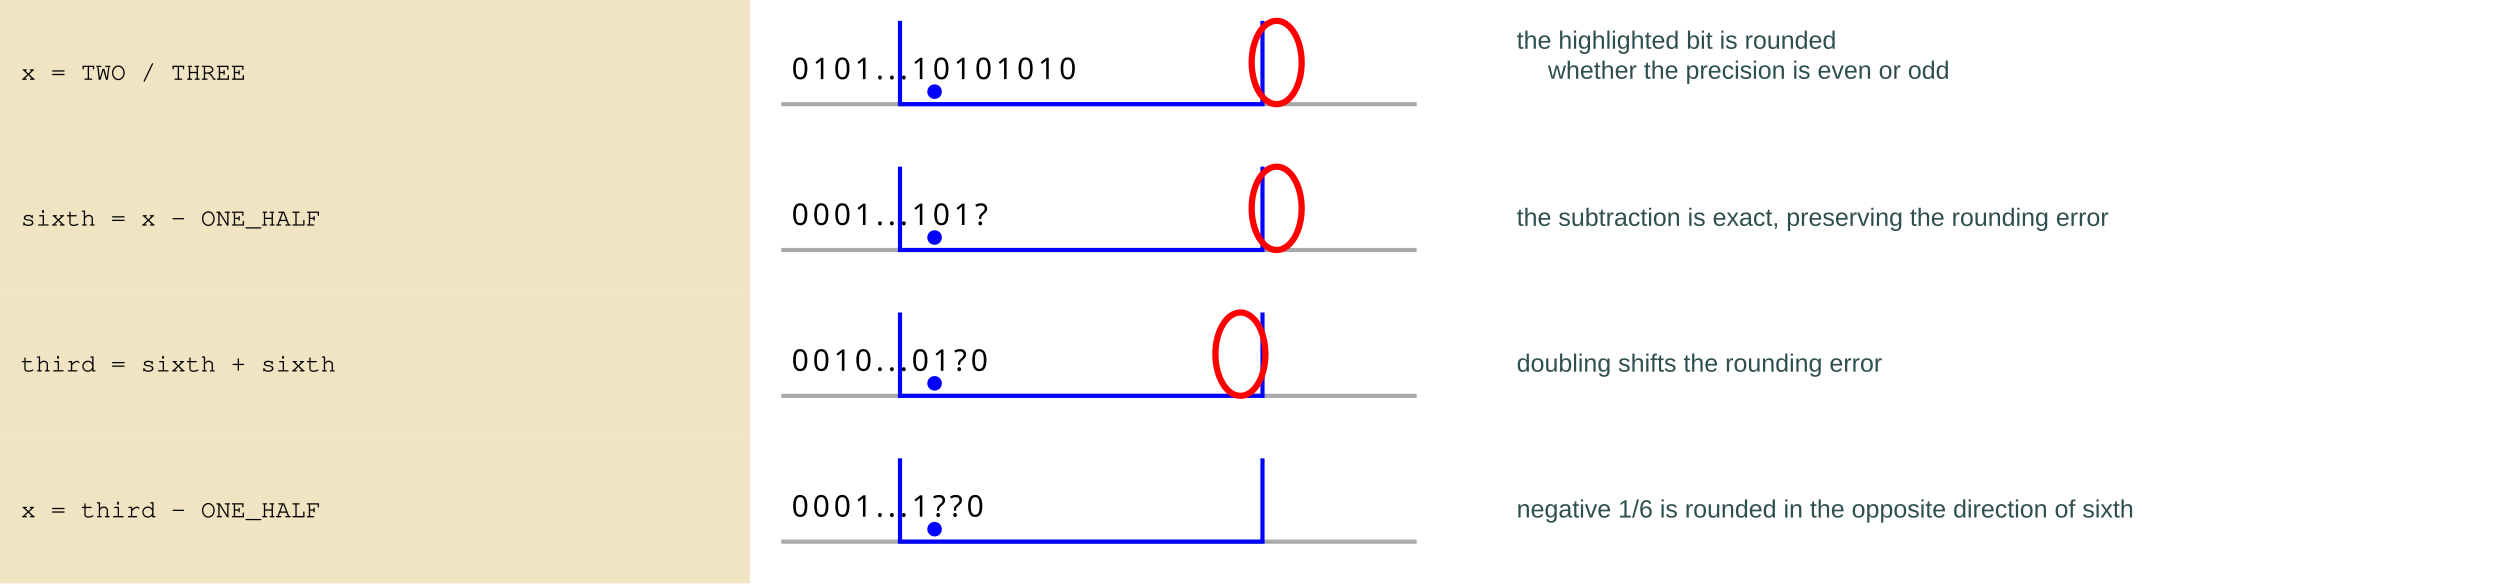
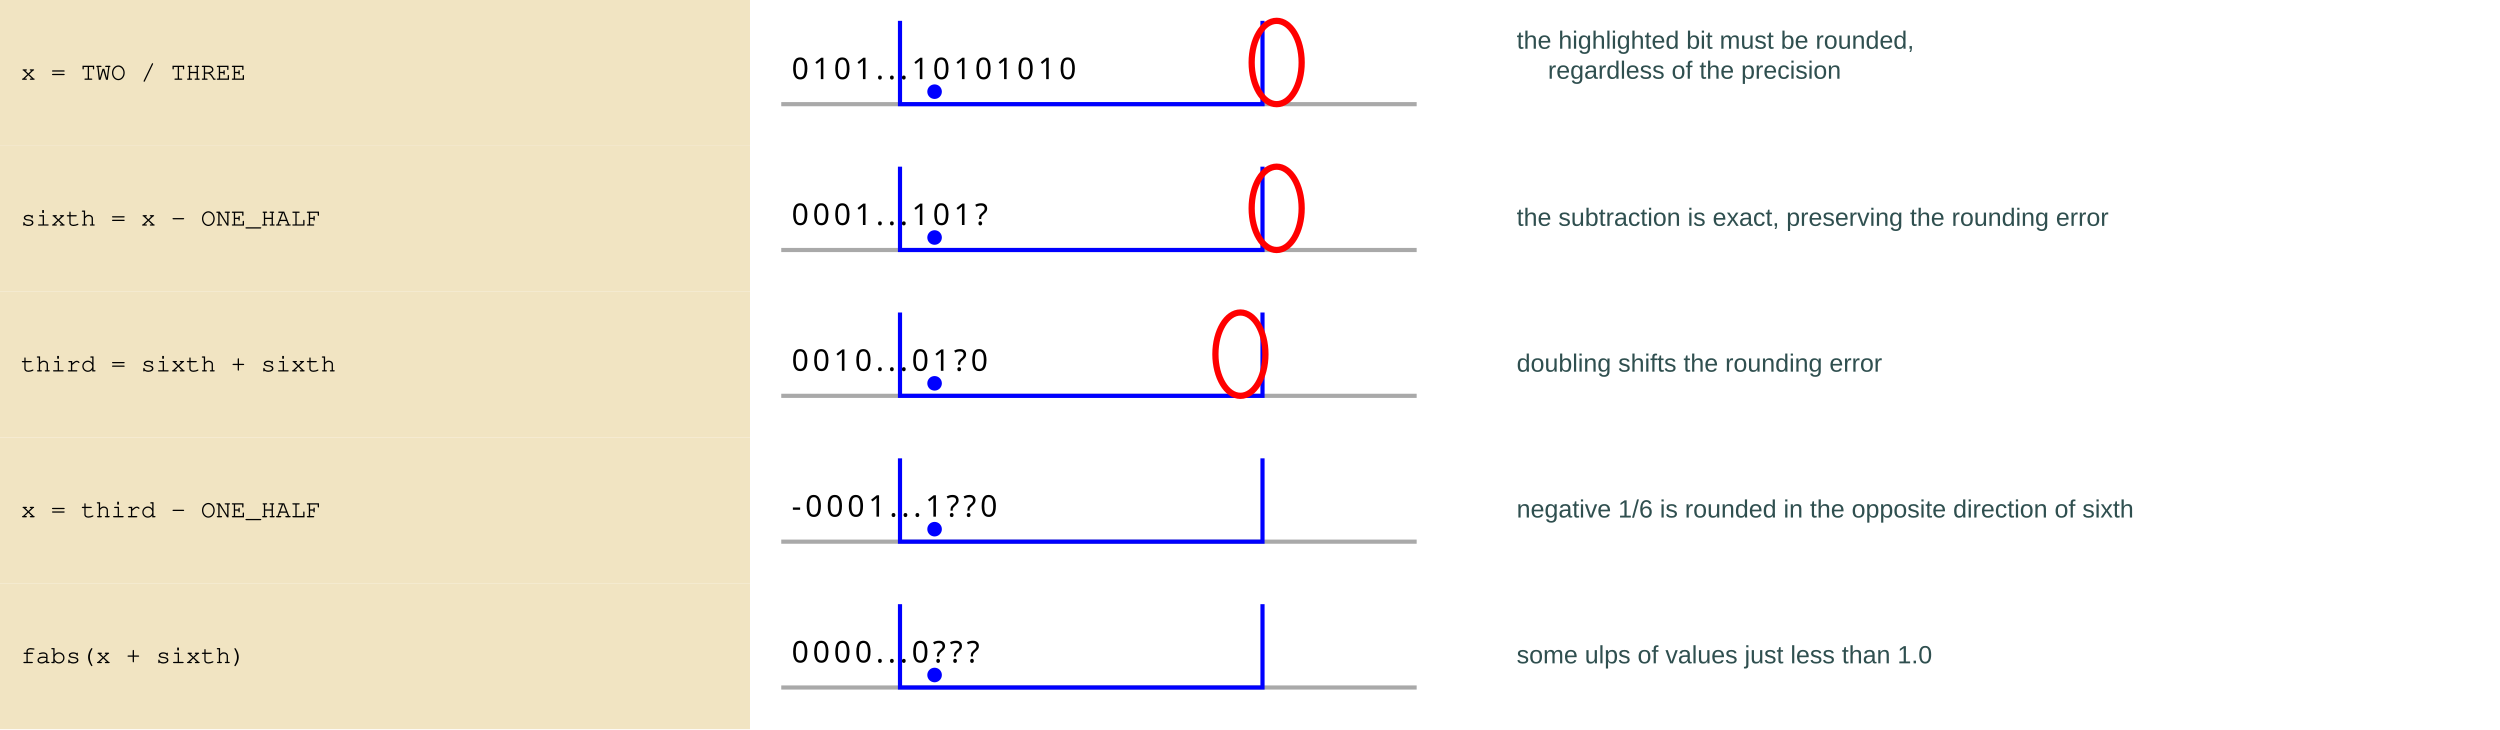
- <svg xmlns="http://www.w3.org/2000/svg" viewBox="0 0 1200 280">
+ <svg xmlns="http://www.w3.org/2000/svg" viewBox="0 0 1200 350">
  <style>
.diag-py-rect {fill: rgba(241, 228, 194, 1.0); stroke: none;}
.diag-num-rect { fill: none; stroke: none; }
.diag-rem-rect { fill: none; stroke: none; }
.diag-num-line { stroke-width: 2; stroke: darkgray; }
.diag-num-path { stroke-width: 2; stroke: blue; fill: none; }
.diag-num-dot { stroke-width: 1; stroke: blue; fill: blue; }
.diag-num-elps { stroke-width: 3; stroke: red; fill: none; }
.diag-py { font-family: Courier, monospace; font-size: 1em; white-space: pre; dominant-baseline: middle; fill: black; }
.diag-num-bin { font-family: "Roboto Mono"; font-size: 1.2em; letter-spacing: 0.13em; dominant-baseline: middle; fill: black; }
.diag-num-oct { font-family: "Roboto Mono"; font-size: 1.2em; font-style: italic; letter-spacing: 0.13em; dominant-baseline: middle; fill: black; }
.diag-num-dec { font-family: "Roboto Mono"; font-size: 1.2em; font-weight: bolder; letter-spacing: 0.13em; dominant-baseline: middle; fill: black; }
.diag-num-hex { font-family: "Roboto Mono"; font-size: 1.2em; font-style: italic; font-weight: bolder; letter-spacing: 0.13em; dominant-baseline: middle; fill: black; }
.diag-rem { font-family: Arial; font-size: 1em; dominant-baseline: middle; fill: darkslategray; }
.tic-rect { fill: lightgray; stroke: none; }
.tic-line { stroke-width: 3; stroke: dimgray; }
.tic-big { stroke-width: 3; stroke: dimgray; }
.tic-small { stroke-width: 2; stroke: darkgray; }
.tic-hnum { stroke-width: 1; stroke: blue; }
.tic-mnum { stroke-width: 2; stroke: blue; }
.tic-bnum { stroke-width: 3; stroke: blue; }
.tic-lab { font-family: "Roboto Mono", monospace; font-size: 1.2em; white-space: pre; dominant-baseline: middle; fill: black; }
.tic-num { font-family: "Roboto Mono", monospace; font-size: 1.2em; font-weight: bolder;white-space: pre; dominant-baseline: middle; fill: blue; }
</style>
  <g transform="translate(0,0)">
    <rect class="diag-py-rect" width="360" height="70" />
    <text class="diag-py" x="10" y="35">
x = TWO / THREE
</text>
  </g>
  <g transform="translate(360,0)">
    <rect class="diag-num-rect" width="358" height="70" />
    <line class="diag-num-line" x1="15" y1="50" x2="320.0" y2="50" />
    <path class="diag-num-path" d="M 72 10 L 72 50 L 246.0 50 L 246.0 10" />
    <circle class="diag-num-dot" cx="88.6" cy="44" r="3.0" />
    <ellipse class="diag-num-elps" cx="252.8" cy="30" rx="12" ry="20" />
    <text class="diag-num-bin" x="20" y="33">
   0101...10101010
</text>
  </g>
  <g transform="translate(718,0)">
    <rect class="diag-rem-rect" width="482" height="70" />
    <text class="diag-rem" x="10" y="20">
-       <tspan>the highlighted bit is rounded</tspan>
-       <tspan x="25" dy="1.2em">whether the precision is even or odd</tspan>
+       <tspan>the highlighted bit must be rounded,</tspan>
+       <tspan x="25" dy="1.2em">regardless of the precision</tspan>
    </text>
  </g>
  <g transform="translate(0,70)">
    <rect class="diag-py-rect" width="360" height="70" />
    <text class="diag-py" x="10" y="35">
sixth = x - ONE_HALF
</text>
  </g>
  <g transform="translate(360,70)">
    <rect class="diag-num-rect" width="358" height="70" />
    <line class="diag-num-line" x1="15" y1="50" x2="320.0" y2="50" />
    <path class="diag-num-path" d="M 72 10 L 72 50 L 246.0 50 L 246.0 10" />
    <circle class="diag-num-dot" cx="88.6" cy="44" r="3.0" />
    <ellipse class="diag-num-elps" cx="252.8" cy="30" rx="12" ry="20" />
    <text class="diag-num-bin" x="20" y="33">
   0001...101?
</text>
  </g>
  <g transform="translate(718,70)">
    <rect class="diag-rem-rect" width="482" height="70" />
    <text class="diag-rem" x="10" y="35">
the subtraction is exact, preserving the rounding error
</text>
  </g>
  <g transform="translate(0,140)">
    <rect class="diag-py-rect" width="360" height="70" />
    <text class="diag-py" x="10" y="35">
third = sixth + sixth
</text>
  </g>
  <g transform="translate(360,140)">
    <rect class="diag-num-rect" width="358" height="70" />
    <line class="diag-num-line" x1="15" y1="50" x2="320.0" y2="50" />
    <path class="diag-num-path" d="M 72 10 L 72 50 L 246.0 50 L 246.0 10" />
    <circle class="diag-num-dot" cx="88.6" cy="44" r="3.0" />
    <ellipse class="diag-num-elps" cx="235.4" cy="30" rx="12" ry="20" />
    <text class="diag-num-bin" x="20" y="33">
   0010...01?0
</text>
  </g>
  <g transform="translate(718,140)">
    <rect class="diag-rem-rect" width="482" height="70" />
    <text class="diag-rem" x="10" y="35">
doubling shifts the rounding error
</text>
  </g>
  <g transform="translate(0,210)">
    <rect class="diag-py-rect" width="360" height="70" />
    <text class="diag-py" x="10" y="35">
x = third - ONE_HALF
</text>
  </g>
  <g transform="translate(360,210)">
    <rect class="diag-num-rect" width="358" height="70" />
    <line class="diag-num-line" x1="15" y1="50" x2="320.0" y2="50" />
    <path class="diag-num-path" d="M 72 10 L 72 50 L 246.0 50 L 246.0 10" />
    <circle class="diag-num-dot" cx="88.6" cy="44" r="3.0" />
    <text class="diag-num-bin" x="20" y="33">
-    0001...1??0
+   -0001...1??0
</text>
  </g>
  <g transform="translate(718,210)">
    <rect class="diag-rem-rect" width="482" height="70" />
    <text class="diag-rem" x="10" y="35">
negative 1/6 is rounded in the opposite direction of sixth
</text>
  </g>
+   <g transform="translate(0,280)">
+     <rect class="diag-py-rect" width="360" height="70" />
+     <text class="diag-py" x="10" y="35">
+ fabs(x + sixth)
+ </text>
+   </g>
+   <g transform="translate(360,280)">
+     <rect class="diag-num-rect" width="358" height="70" />
+     <line class="diag-num-line" x1="15" y1="50" x2="320.0" y2="50" />
+     <path class="diag-num-path" d="M 72 10 L 72 50 L 246.0 50 L 246.0 10" />
+     <circle class="diag-num-dot" cx="88.6" cy="44" r="3.0" />
+     <text class="diag-num-bin" x="20" y="33">
+    0000...0???
+ </text>
+   </g>
+   <g transform="translate(718,280)">
+     <rect class="diag-rem-rect" width="482" height="70" />
+     <text class="diag-rem" x="10" y="35">
+ some ulps of values just less than 1.0
+ </text>
+   </g>
</svg>
